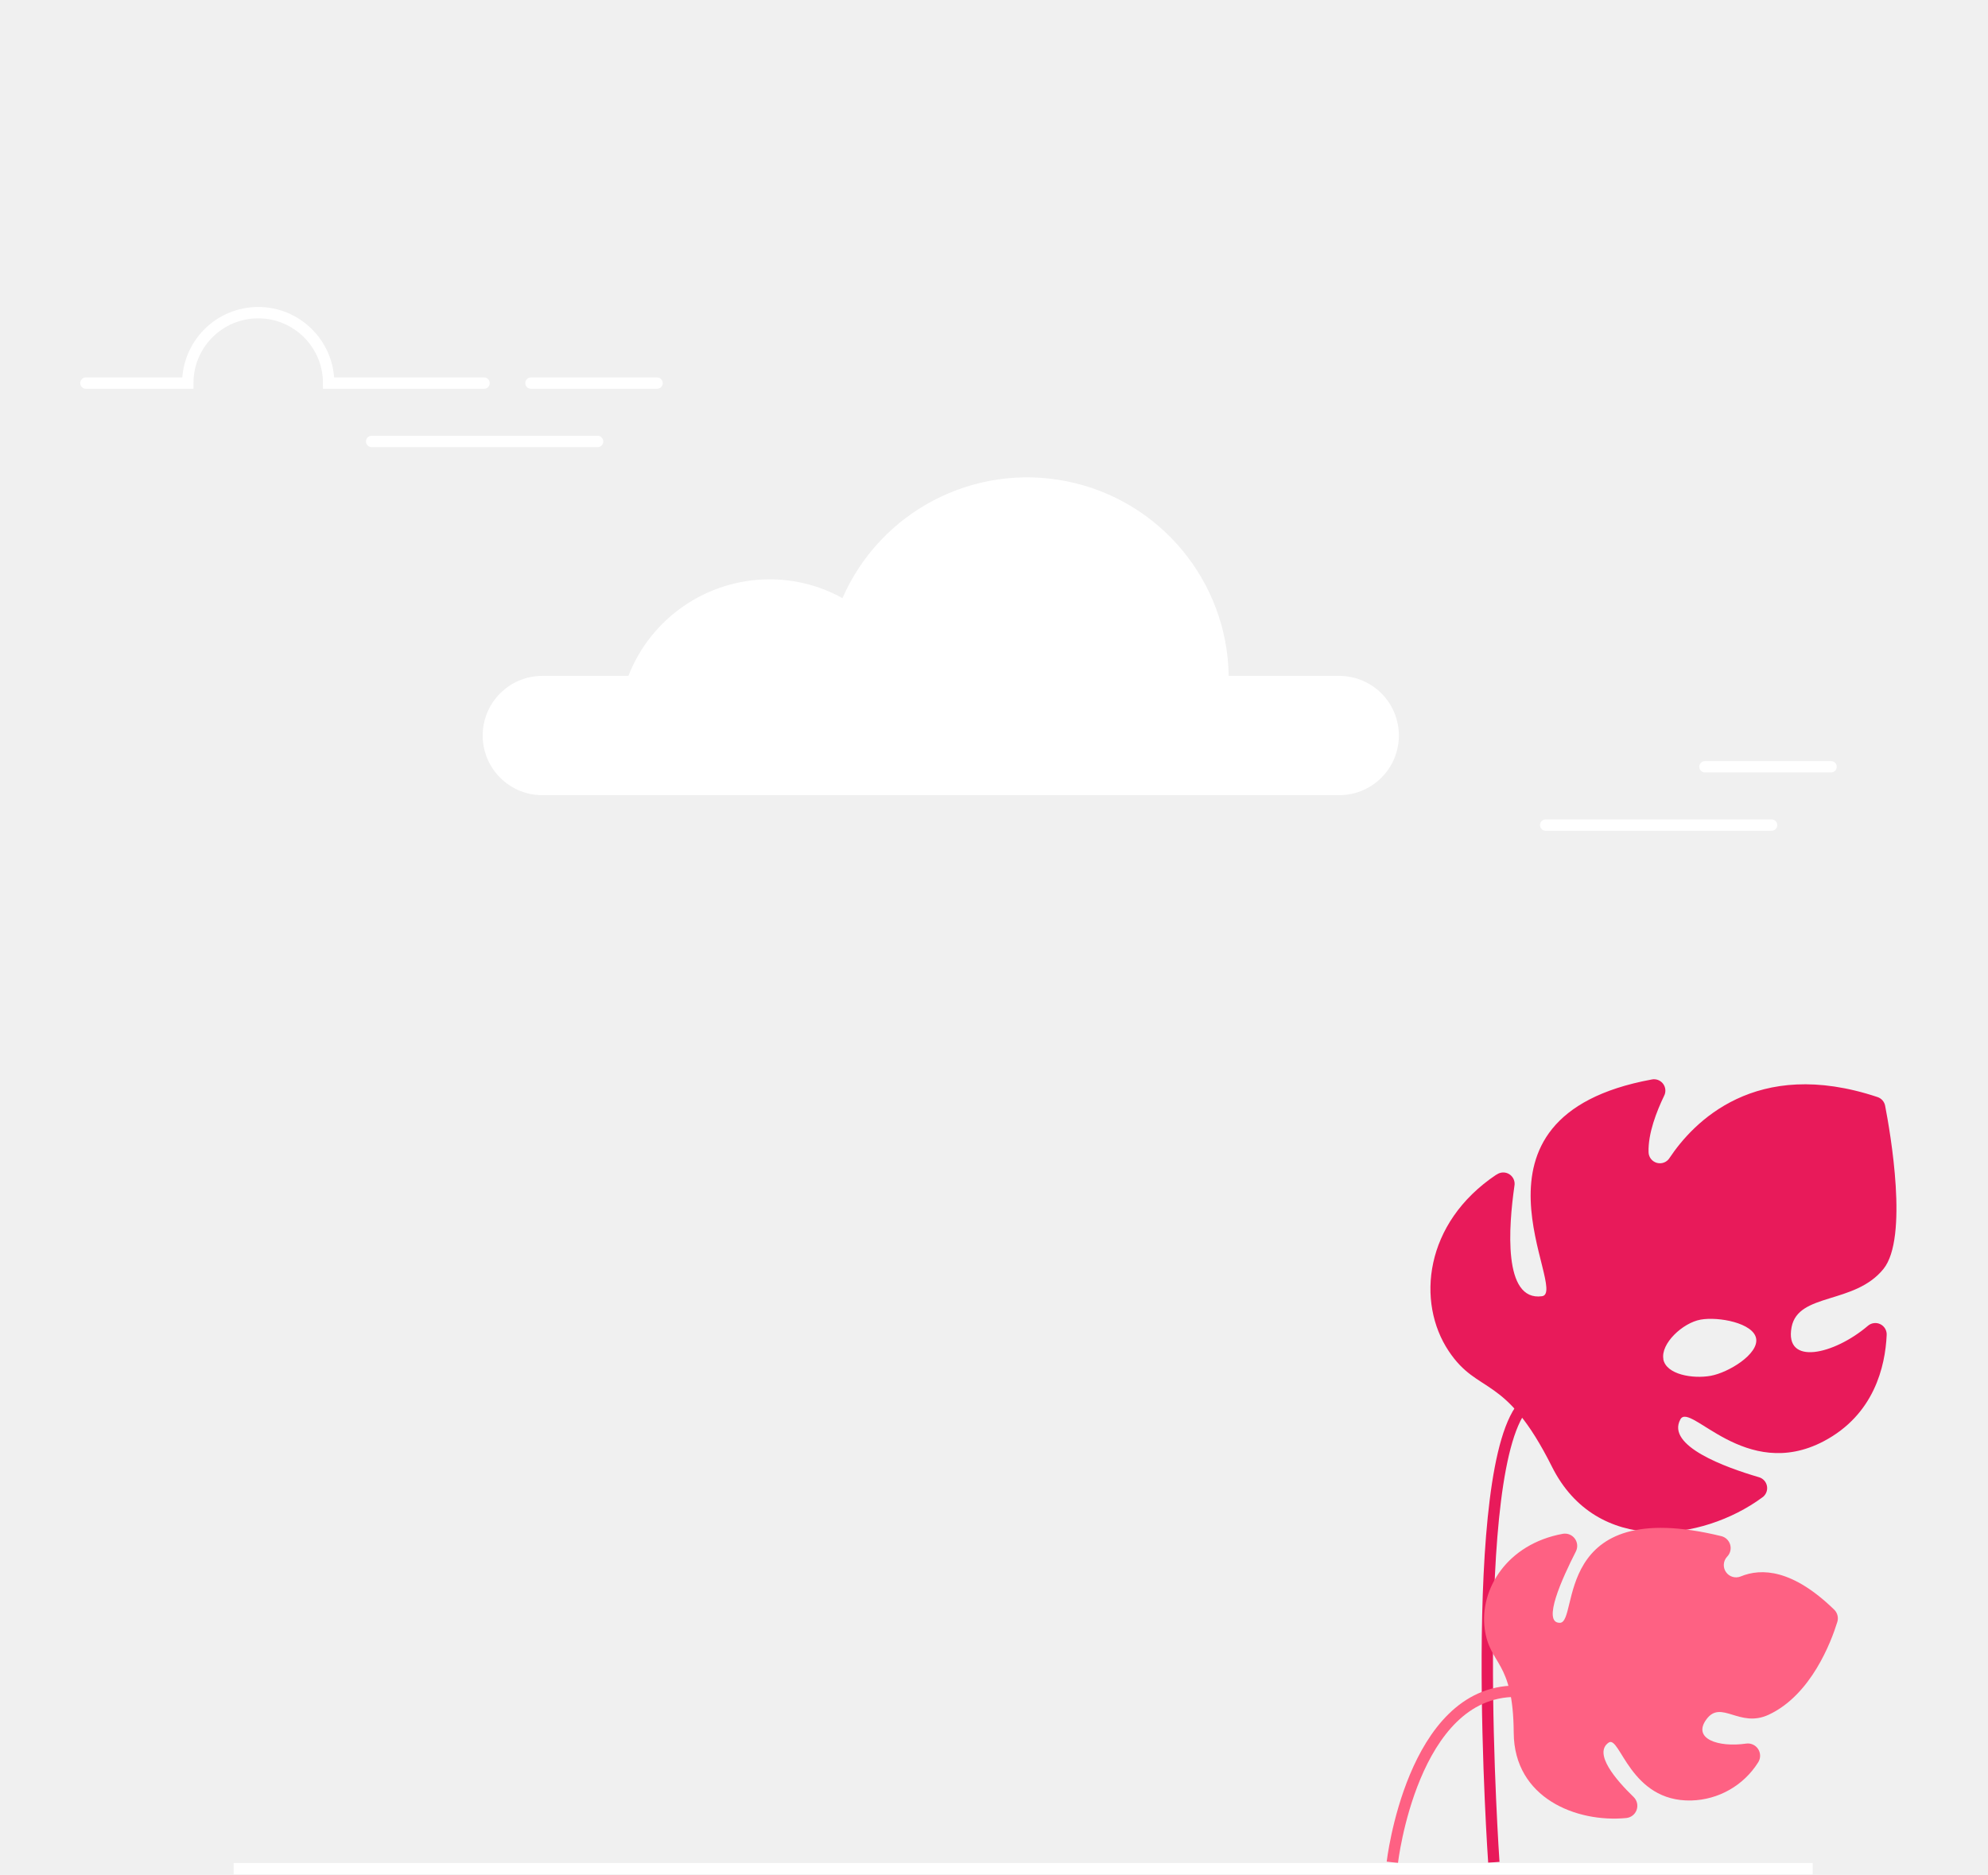
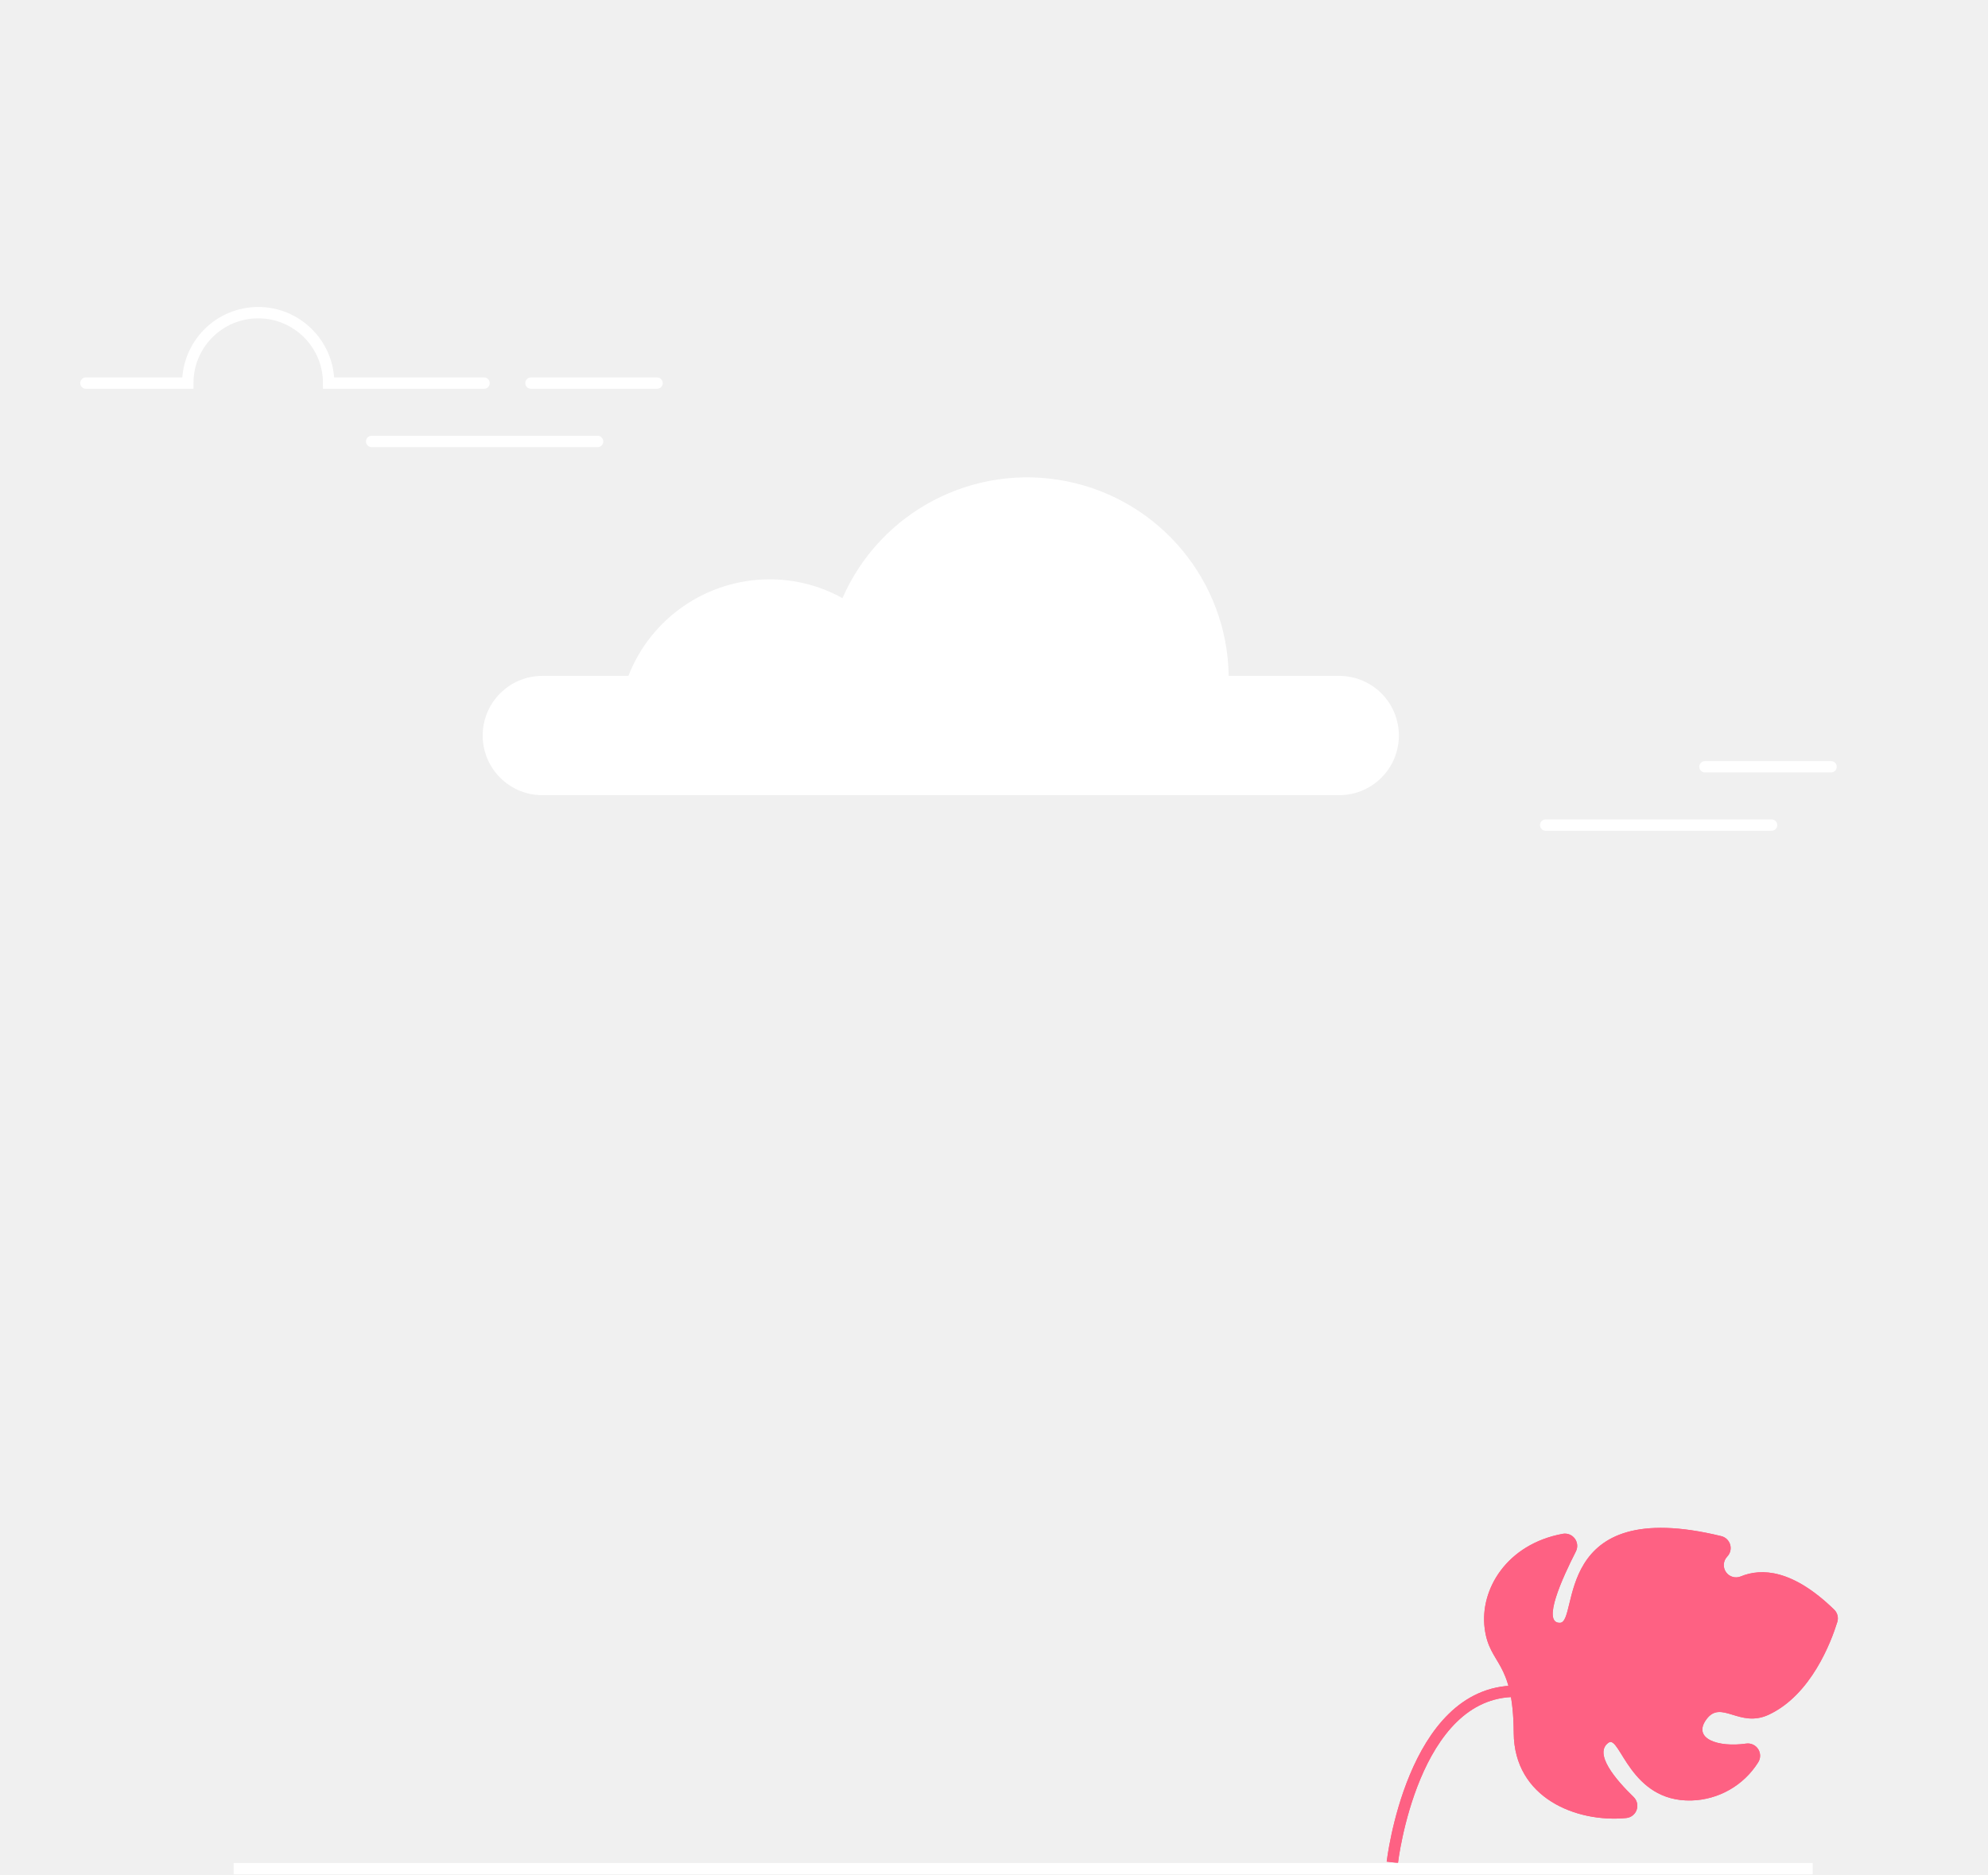
<svg xmlns="http://www.w3.org/2000/svg" viewBox="0 0 350 330">
-   <g>
-     <path d="M263.47,206.82a2,2,0,0,1,3.15,2c-1,7-2.07,20.33,4.85,19.4,4.94-.66-16.65-31.53,19.32-38.16a2,2,0,0,1,2.18,2.89c-1.32,2.74-2.83,6.61-2.73,9.9a2,2,0,0,0,3.71,1c4.1-6.15,15.1-17.86,36.59-10.7a2,2,0,0,1,1.35,1.54c0.93,4.8,4.13,23.24-.29,28.72-5.09,6.31-15,4.14-16.18,10.25-1.3,6.91,7.51,4.82,13.42-.22a2,2,0,0,1,3.32,1.64c-0.25,5.45-2.18,14-11.12,18.69-13.78,7.21-23.48-7-25.19-3.88-2.59,4.66,7.94,8.47,13.78,10.18a2,2,0,0,1,.61,3.59c-10.52,7.74-29.13,10.28-37-5.41-8.3-16.59-12.93-12.49-18.19-20.38-5.71-8.57-4.33-22.54,8.38-31.05m29.4,32.47c0.5,2.73,5.2,3.51,8.35,2.94s8.47-3.83,8-6.56-6.62-3.9-9.78-3.33-7.05,4.22-6.55,6.95" fill="#e81a5a" />
-     <path d="M263,327.88s-4.91-70.27,5.54-80.72" fill="none" stroke="#e81a5a" stroke-miterlimit="10" stroke-width="2" />
+   <g id="cloud">
+     <line x1="65.43" y1="77.72" x2="105.21" y2="77.72" fill="none" stroke="#fff" stroke-linecap="round" stroke-miterlimit="10" stroke-width="2" />
+     <g>
+       <path d="M85.22,67.45H57.86a12.4,12.4,0,1,0-24.8,0H15.13" fill="none" stroke="#fff" stroke-linecap="round" stroke-miterlimit="10" stroke-width="2" />
+       <line x1="93.48" y1="67.45" x2="115.68" y2="67.45" fill="none" stroke="#fff" stroke-linecap="round" stroke-miterlimit="10" stroke-width="2" />
+     </g>
+     <line x1="272.13" y1="145.27" x2="311.9" y2="145.27" fill="none" stroke="#fff" stroke-linecap="round" stroke-miterlimit="10" stroke-width="2" />
+     <line x1="300.17" y1="135" x2="322.37" y2="135" fill="none" stroke="#fff" stroke-linecap="round" stroke-miterlimit="10" stroke-width="2" />
+     <g>
+       <path d="M235.77,119H216.32a35.49,35.49,0,0,0-68-13.69A26.34,26.34,0,0,0,135.43,102a26.72,26.72,0,0,0-24.8,17H95.48a10.49,10.49,0,0,0,0,21h140.3a10.49,10.49,0,0,0,0-21" fill="#fff" />
+     </g>
+     <animate attributeType="CSS" attributeName="opacity" values="0;1" begin="0s" dur="2s" />
+     <animateTransform attributeName="transform" type="translate" values="100 0;0 0" begin="0s" dur="0.3s" keySplines=".12,.83,.92,.65" />
  </g>
-   <line x1="65.43" y1="77.72" x2="105.21" y2="77.72" fill="none" stroke="#fff" stroke-linecap="round" stroke-miterlimit="10" stroke-width="2" />
-   <g>
-     <path d="M85.22,67.45H57.86a12.4,12.4,0,1,0-24.8,0H15.13" fill="none" stroke="#fff" stroke-linecap="round" stroke-miterlimit="10" stroke-width="2" />
-     <line x1="93.48" y1="67.45" x2="115.68" y2="67.45" fill="none" stroke="#fff" stroke-linecap="round" stroke-miterlimit="10" stroke-width="2" />
-   </g>
-   <line x1="272.13" y1="145.27" x2="311.9" y2="145.27" fill="none" stroke="#fff" stroke-linecap="round" stroke-miterlimit="10" stroke-width="2" />
-   <line x1="300.17" y1="135" x2="322.37" y2="135" fill="none" stroke="#fff" stroke-linecap="round" stroke-miterlimit="10" stroke-width="2" />
-   <g>
-     <path d="M235.77,119H216.32a35.49,35.49,0,0,0-68-13.69A26.34,26.34,0,0,0,135.43,102a26.72,26.72,0,0,0-24.8,17H95.48a10.49,10.49,0,0,0,0,21h140.3a10.49,10.49,0,0,0,0-21" fill="#fff" />
-   </g>
-   <g>
+   <g id="lower-leaf">
    <path d="M322.92,283.4a2.14,2.14,0,0,1,.55,2.17c-1.06,3.43-4.58,12.85-12.1,16.34-5.13,2.38-8.33-2.7-10.92.77s2.1,5,6.92,4.31a2.16,2.16,0,0,1,2.14,3.34A14.34,14.34,0,0,1,297.78,317c-10.84.27-12.55-11.58-14.57-10.19-2.72,1.89,1.27,6.55,4.39,9.57a2.16,2.16,0,0,1-1.3,3.71c-8.76.84-19.72-3.51-19.8-15-0.08-12.94-4.25-11.8-5.11-18.35-0.91-6.88,3.88-14.88,13.74-16.69a2.16,2.16,0,0,1,2.31,3.11c-2.41,4.73-6,12.6-2.82,12.56,3.46,0-1.58-22.58,28.43-15.26a2.16,2.16,0,0,1,1.09,3.54l-0.1.11a2.16,2.16,0,0,0,2.41,3.45c3.66-1.52,9.16-1.27,16.47,5.84" fill="#fe6183" />
    <path d="M245.13,327.88s3.48-30.11,21.7-30.11" fill="none" stroke="#fe6183" stroke-miterlimit="10" stroke-width="2" />
+     <animate attributeName="transform-origin" attributeType="CSS" dur="0.5s" repeatCount="indefinite" values="500 100;" calcMode="linear" />
+     <animateTransform attributeName="transform" type="rotate" values="-45 260 300; -55 260 300" begin="0" dur="2s" repeatCount="indefinite" calcMode="linear" />
+     <use href="#lower-leaf" transform-origin="100 100" />
  </g>
  <g>
    <line x1="41.13" y1="329" x2="319.13" y2="329" fill="none" stroke="#fff" stroke-width="2" />
  </g>
</svg>
